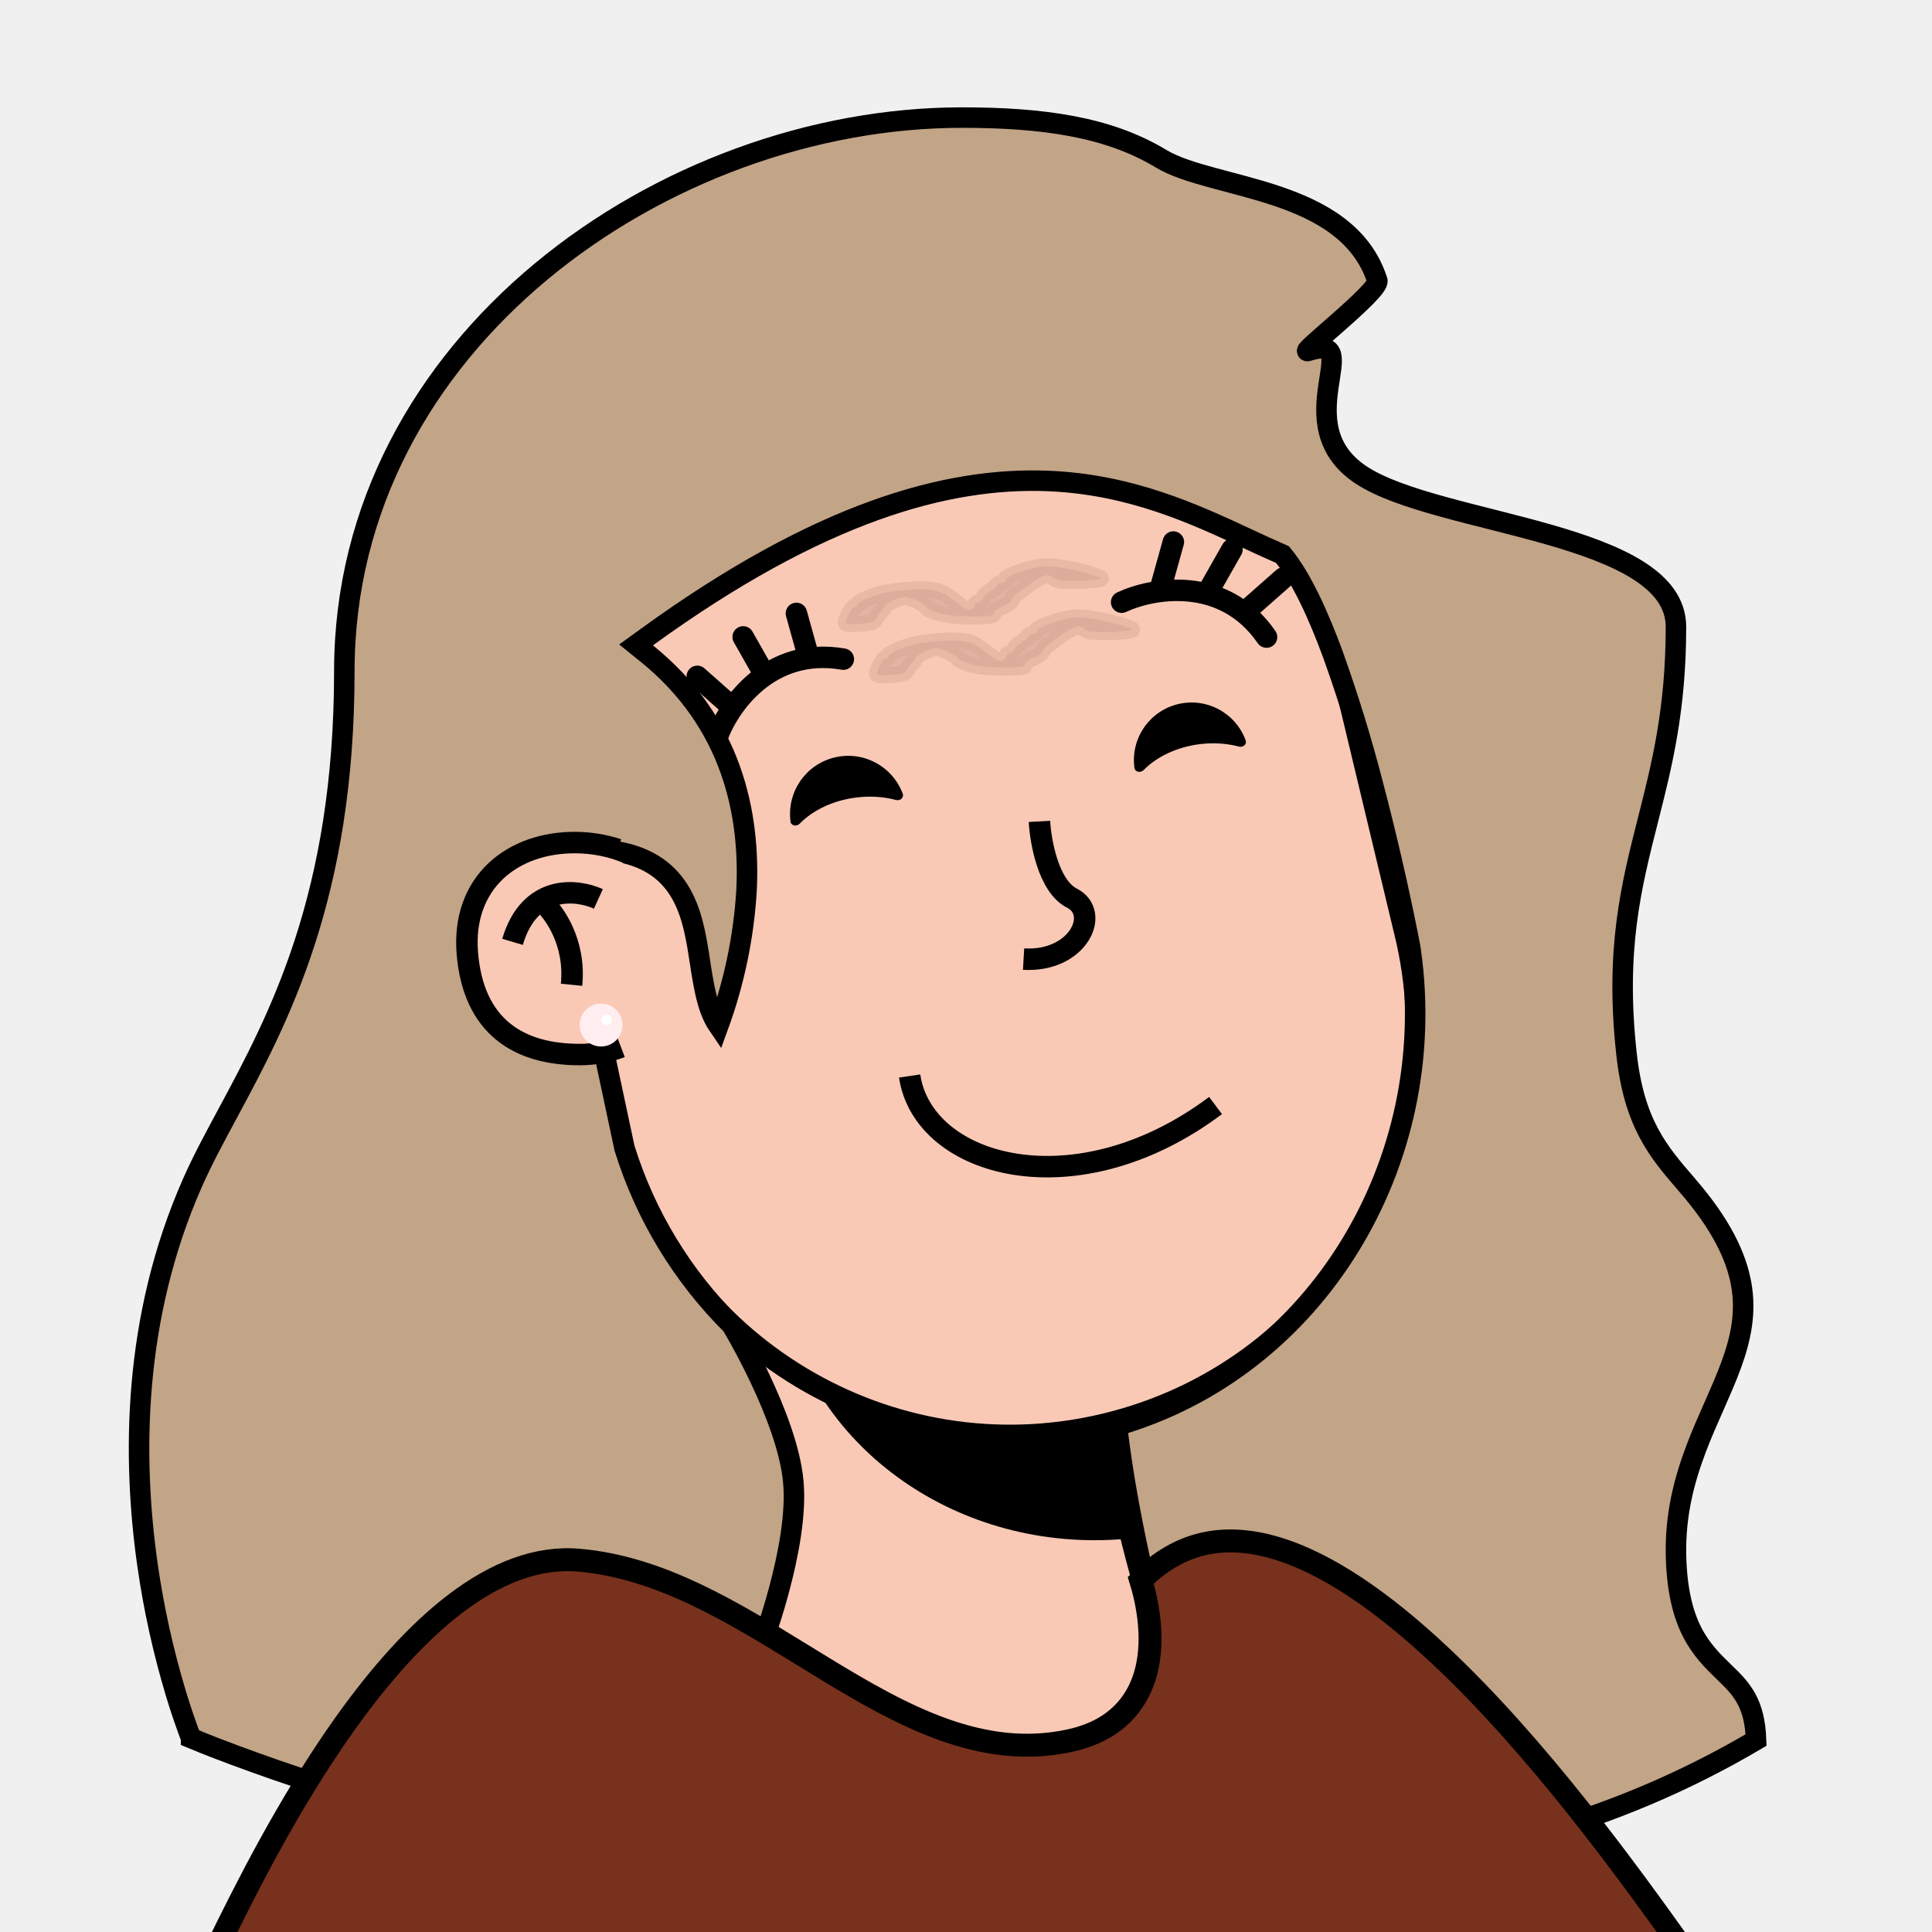
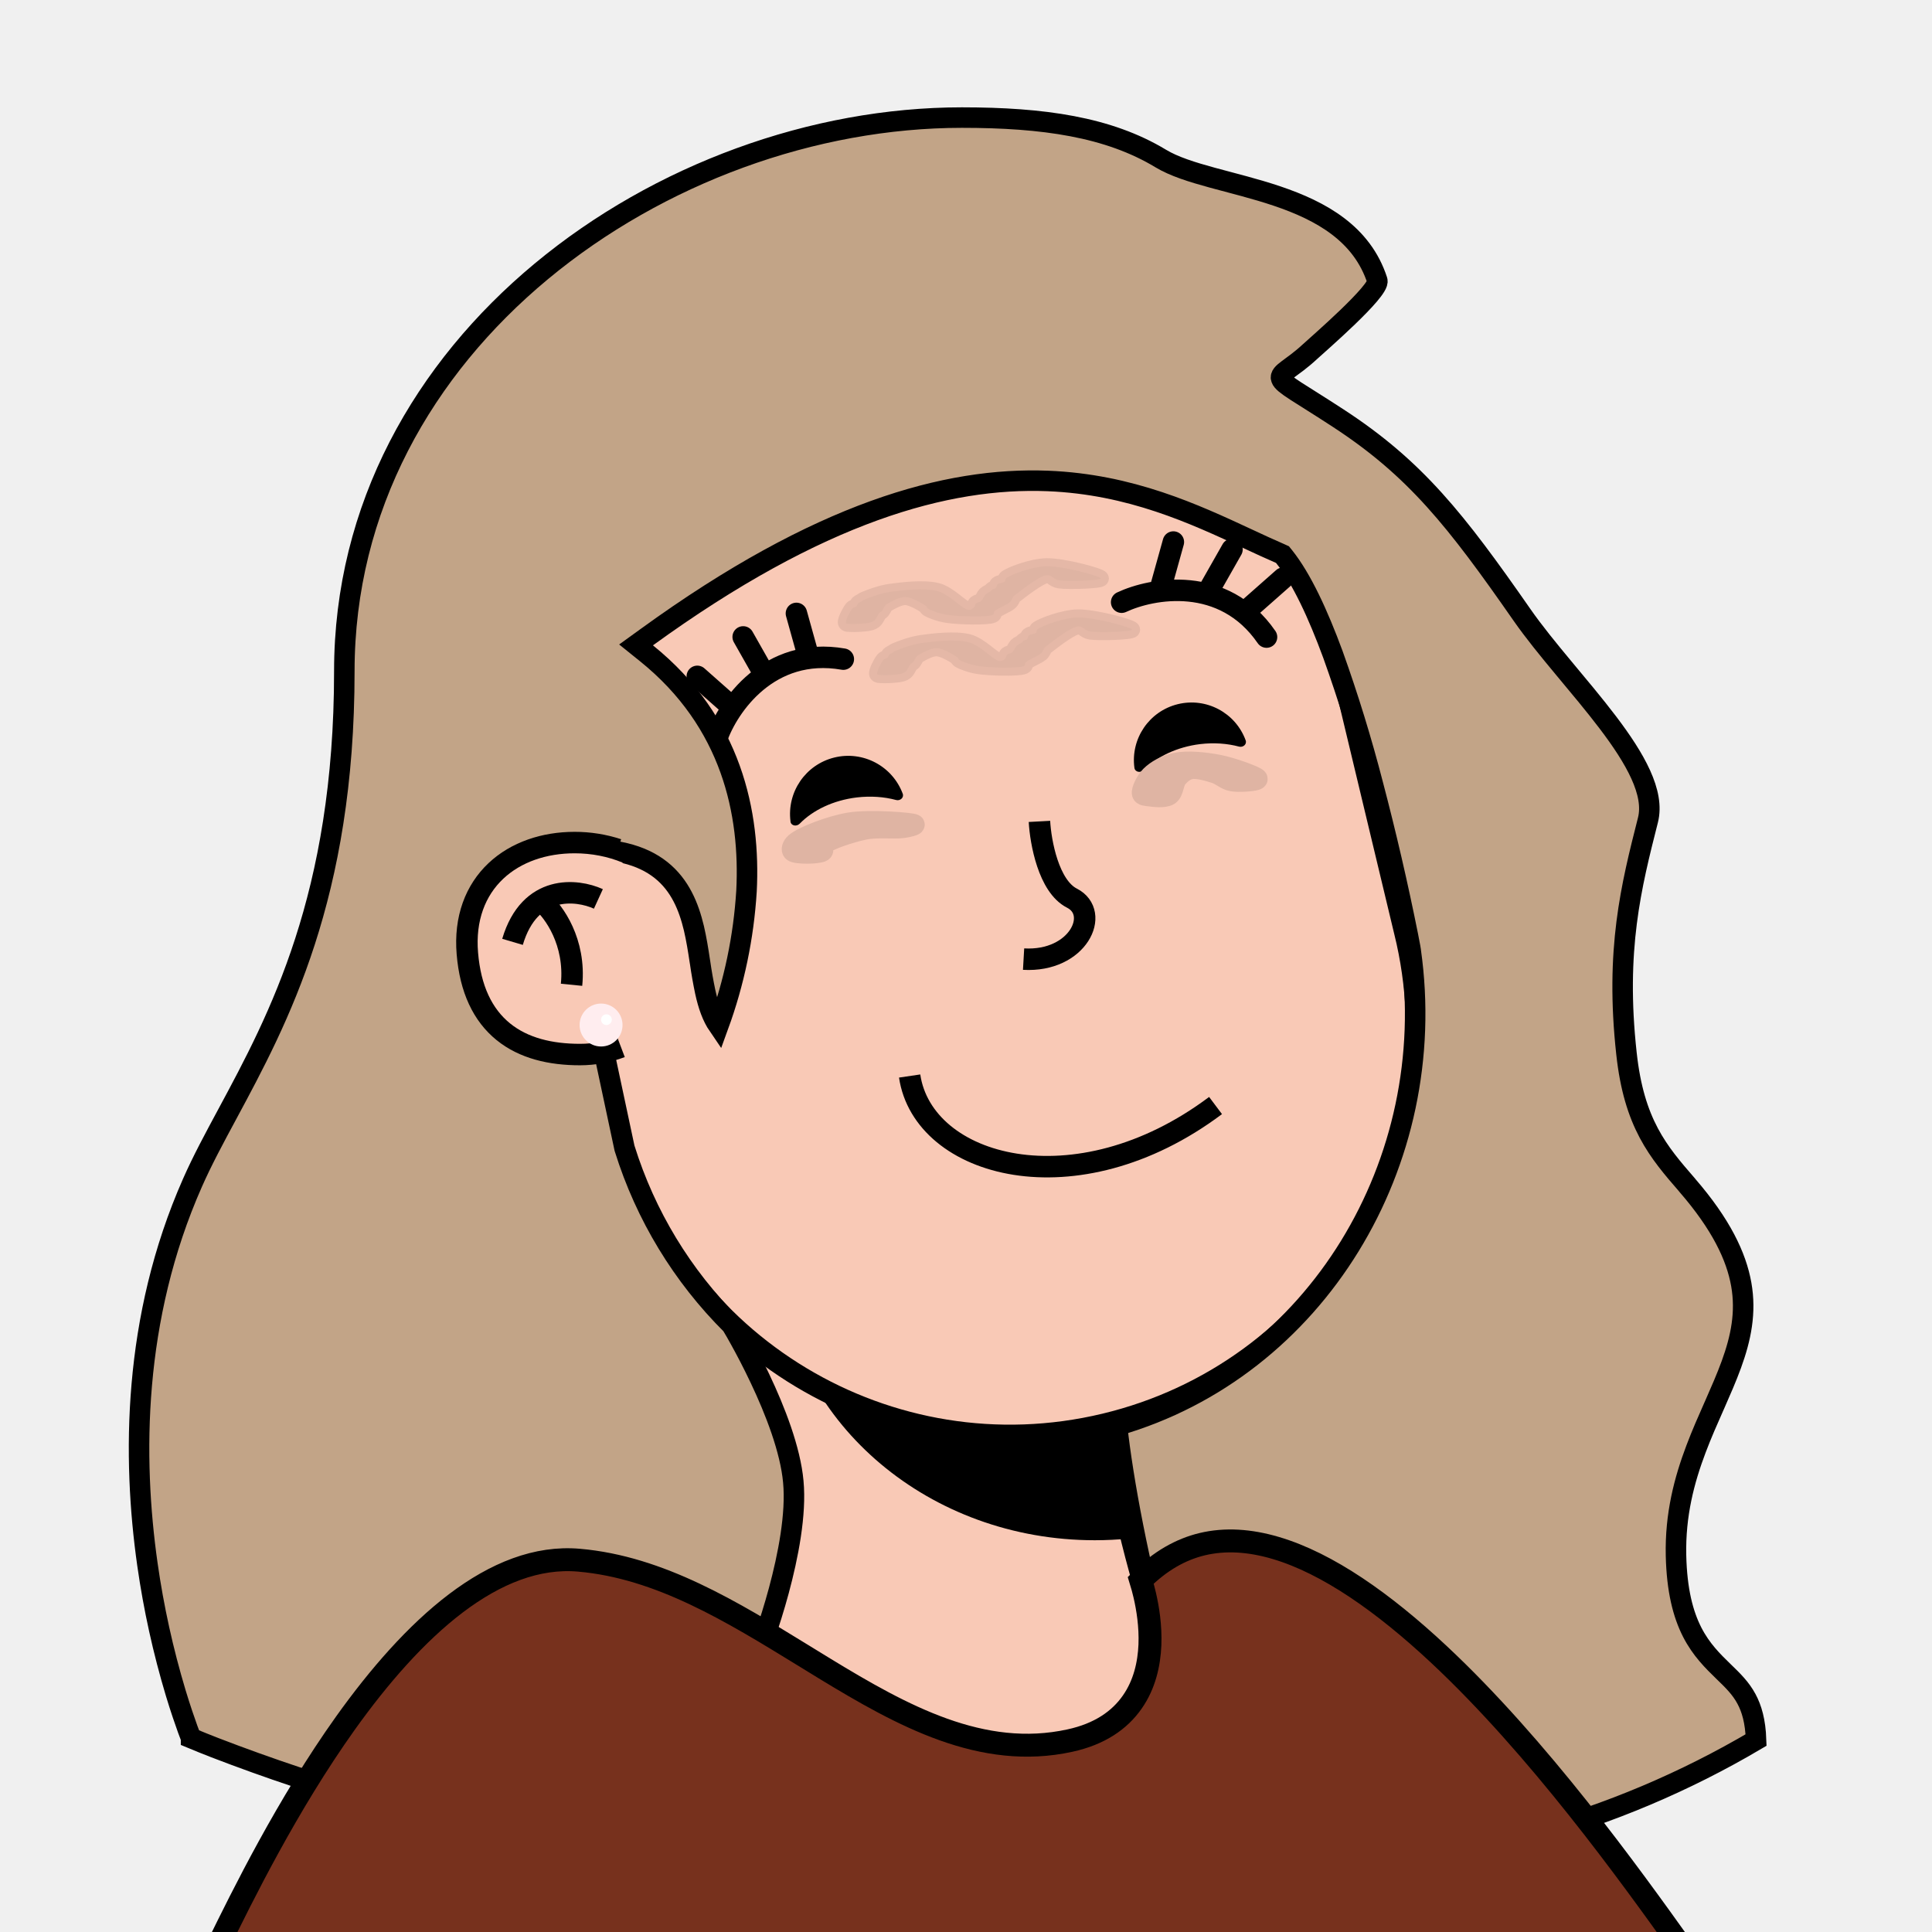
<svg xmlns="http://www.w3.org/2000/svg" viewBox="0 0 360 360" fill="none" shape-rendering="auto">
  <mask id="viewboxMask">
    <rect width="360" height="360" rx="0" ry="0" x="0" y="0" fill="#fff" />
  </mask>
-   <g mask="url(#viewboxMask)" transform="matrix(1, 0, 0, 1, 0, 3.552713678800501e-15)">
+   <g mask="url(#viewboxMask)" transform="matrix(1, 0, 0, 1, 0, 1.1368683772161603e-13)">
    <g transform="translate(80 23)">
      <path d="M154 319.5c-14.4-20-25.67-58.67-27-78L58.5 212 30 319.5h124Z" fill="#f9c9b6" stroke="#000" stroke-width="4" />
      <path d="M130.37 263.69c-2.1.2-4.22.31-6.37.31-30.78 0-56.05-21.57-58.76-49.1L127 241.5c.38 5.48 1.55 13.32 3.37 22.19Z" fill="#000" style="mix-blend-mode:multiply" />
-       <path d="M181.94 151.37v.01l.1.4.14.65A75.72 75.72 0 0 1 34.93 187.7l-.2-.74L18 117.13l-.06-.29A75.72 75.72 0 0 1 165.2 81.55l.05.21.02.08.05.2.05.2v.01l16.4 68.44.08.34.08.34Z" fill="#f9c9b6" stroke="#000" stroke-width="4" />
+       <path d="M181.94 151.37v.01l.1.4.14.65A75.72 75.72 0 0 1 34.93 187.7l-.2-.74L18 117.13l-.06-.29A75.72 75.72 0 0 1 165.2 81.55l.05.21.02.08.05.2.05.2v.01l16.4 68.44.08.34.08.34Z" stroke="#000" stroke-width="4" fill="#f9c9b6" />
      <g transform="translate(34 102.3)" />
    </g>
    <g transform="translate(170 183)">
      <path d="M-.5 17.5c2.5 17 31 25 57 5.5" stroke-width="4" stroke="#000000" />
    </g>
    <g transform="translate(110 102)">
      <path d="M99 10.21c5.67-2.66 19-5.1 27 6.5M23.58 35.52c2.07-5.9 9.68-17.12 23.56-14.7M26.07 29.46l-6.14-5.43M122.96 11.16l6.15-5.43M32.52 23.81l-4.04-7.13M115.51 7.51l4.05-7.13M40.6 20.2l-2.2-7.9M106.44 6.9l2.2-7.9" stroke="#000000" stroke-width="4" stroke-linecap="round" />
    </g>
    <g transform="translate(49 11)">
-       <path d="M -13.4 312.86 L -14.02 311.22 C -14.58 309.67 -15.37 307.38 -16.25 304.48 C -18.61 296.631 -20.375 288.615 -21.53 280.5 C -24.34 260.73 -24.33 234.7 -13.13 209.38 C -11.33 205.29 -9.06 201.08 -6.61 196.53 C 2.86 178.93 15.16 156.07 15.16 114.08 C 15.16 83.49 30 57.73 51.86 39.57 C 73.74 21.39 102.56 10.91 130.24 10.91 C 145.37 10.91 157.54 12.64 167.31 18.55 C 177.03 24.42 201.961 23.749 207.641 41.279 C 208.215 43.112 192.889 54.981 194.72 54.4 C 206.03 50.73 190.236 68.104 204.716 77.564 C 219.136 86.964 263.29 88.05 263.29 105.81 C 263.29 121.24 260.65 131.66 258.07 141.81 C 254.95 154.11 251.94 165.97 254.07 185.31 C 254.77 191.76 256.22 196.34 258.23 200.13 C 260.21 203.86 262.71 206.75 265.35 209.79 L 265.4 209.86 C 271.68 217.11 274.53 223.08 275.46 228.33 C 276.38 233.56 275.41 238.31 273.62 243.23 C 272.72 245.71 271.62 248.2 270.47 250.82 L 270.37 251.04 C 269.25 253.57 268.07 256.23 267.02 259.02 C 264.84 264.79 263.13 271.22 263.3 278.85 C 263.45 285.33 264.6 289.76 266.31 293.12 C 268.01 296.44 270.2 298.56 272.11 300.42 L 272.16 300.47 C 273.9 302.15 275.36 303.57 276.43 305.57 C 277.39 307.35 278.1 309.7 278.22 313.23 C 251.744 328.859 221.565 337.111 190.82 337.13 C 188.391 337.116 185.963 337.023 183.54 336.85 C 177.39 327.45 171.79 311.97 167.44 296.05 C 163.23 280.59 160.26 264.97 159.14 254.65 C 196.22 243.93 219.46 205.67 213.87 166.19 L 213.86 166.07 C 213.84 165.912 213.813 165.756 213.78 165.6 C 213.648 164.848 213.505 164.098 213.35 163.35 C 211.453 153.887 209.276 144.483 206.82 135.15 C 204.707 126.974 202.221 118.899 199.37 110.95 C 196.61 103.45 193.54 96.8 190.27 92.71 L 189.97 92.34 L 189.53 92.14 C 187.6 91.31 185.59 90.37 183.5 89.4 C 173.57 84.78 161.66 79.23 146.24 78.62 C 127.46 77.88 103.68 84.4 71.54 107.71 L 69.52 109.17 L 71.47 110.74 C 87.39 123.57 90.84 140.6 90.1 155.04 C 89.571 163.615 87.806 172.069 84.86 180.14 C 83.7 178.45 82.96 176.32 82.41 173.81 C 82.031 172.004 81.711 170.187 81.45 168.36 L 81.4 168.06 C 81.1 166.06 80.77 163.98 80.3 161.97 C 79.34 157.96 77.73 153.95 74.16 151.11 C 70.58 148.27 65.36 146.86 57.76 147.28 L 55.54 147.41 L 56 149.59 L 67.36 202.9 L 67.38 202.98 L 67.41 203.07 C 71.279 215.463 78.113 226.726 87.32 235.88 C 87.854 236.761 88.368 237.655 88.86 238.56 C 89.87 240.38 91.23 242.94 92.62 245.89 C 95.44 251.83 98.28 259.13 98.82 265.09 C 99.39 271.14 97.86 278.95 96.12 285.4 C 95.286 288.481 94.339 291.529 93.28 294.54 C 88.25 292.14 83.75 292.31 79.9 294.55 C 75.74 296.98 72.69 301.61 70.42 306.77 C 66.27 316.19 64.28 328.41 63.36 335.99 C 44.057 331.637 24.98 326.333 6.2 320.1 C 1.092 318.396 -3.976 316.575 -9 314.64 C -10.474 314.068 -11.941 313.478 -13.4 312.87 L -13.4 312.86 Z" fill="#C2A487" stroke="#000" stroke-width="3.82" />
+       <path d="M -13.4 312.86 L -14.02 311.22 C -14.58 309.67 -15.37 307.38 -16.25 304.48 C -18.61 296.631 -20.375 288.615 -21.53 280.5 C -24.34 260.73 -24.33 234.7 -13.13 209.38 C -11.33 205.29 -9.06 201.08 -6.61 196.53 C 2.86 178.93 15.16 156.07 15.16 114.08 C 15.16 83.49 30 57.73 51.86 39.57 C 73.74 21.39 102.56 10.91 130.24 10.91 C 145.37 10.91 157.54 12.64 167.31 18.55 C 177.03 24.42 201.961 23.749 207.641 41.279 C 208.215 43.112 196.486 53.237 195.077 54.543 C 188.246 60.872 185.882 57.461 200.362 66.921 C 214.782 76.321 222.332 85.953 234.587 103.552 C 243.405 116.214 260.65 131.66 258.07 141.81 C 254.95 154.11 251.94 165.97 254.07 185.31 C 254.77 191.76 256.22 196.34 258.23 200.13 C 260.21 203.86 262.71 206.75 265.35 209.79 L 265.4 209.86 C 271.68 217.11 274.53 223.08 275.46 228.33 C 276.38 233.56 275.41 238.31 273.62 243.23 C 272.72 245.71 271.62 248.2 270.47 250.82 L 270.37 251.04 C 269.25 253.57 268.07 256.23 267.02 259.02 C 264.84 264.79 263.13 271.22 263.3 278.85 C 263.45 285.33 264.6 289.76 266.31 293.12 C 268.01 296.44 270.2 298.56 272.11 300.42 L 272.16 300.47 C 273.9 302.15 275.36 303.57 276.43 305.57 C 277.39 307.35 278.1 309.7 278.22 313.23 C 251.744 328.859 221.565 337.111 190.82 337.13 C 188.391 337.116 185.963 337.023 183.54 336.85 C 177.39 327.45 171.79 311.97 167.44 296.05 C 163.23 280.59 160.26 264.97 159.14 254.65 C 196.22 243.93 219.46 205.67 213.87 166.19 L 213.86 166.07 C 213.84 165.912 213.813 165.756 213.78 165.6 C 213.648 164.848 213.505 164.098 213.35 163.35 C 211.453 153.887 209.276 144.483 206.82 135.15 C 204.707 126.974 202.221 118.899 199.37 110.95 C 196.61 103.45 193.54 96.8 190.27 92.71 L 189.97 92.34 L 189.53 92.14 C 187.6 91.31 185.59 90.37 183.5 89.4 C 173.57 84.78 161.66 79.23 146.24 78.62 C 127.46 77.88 103.68 84.4 71.54 107.71 L 69.52 109.17 L 71.47 110.74 C 87.39 123.57 90.84 140.6 90.1 155.04 C 89.571 163.615 87.806 172.069 84.86 180.14 C 83.7 178.45 82.96 176.32 82.41 173.81 C 82.031 172.004 81.711 170.187 81.45 168.36 L 81.4 168.06 C 81.1 166.06 80.77 163.98 80.3 161.97 C 79.34 157.96 77.73 153.95 74.16 151.11 C 70.58 148.27 65.36 146.86 57.76 147.28 L 55.54 147.41 L 56 149.59 L 67.36 202.9 L 67.38 202.98 L 67.41 203.07 C 71.279 215.463 78.113 226.726 87.32 235.88 C 87.854 236.761 88.368 237.655 88.86 238.56 C 89.87 240.38 91.23 242.94 92.62 245.89 C 95.44 251.83 98.28 259.13 98.82 265.09 C 99.39 271.14 97.86 278.95 96.12 285.4 C 95.286 288.481 94.339 291.529 93.28 294.54 C 88.25 292.14 83.75 292.31 79.9 294.55 C 75.74 296.98 72.69 301.61 70.42 306.77 C 66.27 316.19 64.28 328.41 63.36 335.99 C 44.057 331.637 24.98 326.333 6.2 320.1 C 1.092 318.396 -3.976 316.575 -9 314.64 C -10.474 314.068 -11.941 313.478 -13.4 312.87 L -13.4 312.86 Z" fill="#C2A487" stroke="#000" stroke-width="3.82" />
    </g>
    <g transform="translate(142 119)">
      <path d="M5.29 34.07c.11.82 1.14 1 1.72.41 2.46-2.52 6.25-4.36 10.65-4.89 2.6-.3 5.1-.12 7.32.48.75.2 1.5-.44 1.23-1.17A10.84 10.84 0 0 0 5.3 34.07ZM69.38 24.07c.12.82 1.15 1 1.73.41 2.44-2.48 6.19-4.3 10.54-4.83 2.56-.3 5.03-.12 7.23.47.75.2 1.5-.44 1.23-1.17a10.74 10.74 0 0 0-20.73 5.12Z" fill="#000000" />
      <g transform="translate(-40 -8)" />
    </g>
    <g transform="rotate(-8 1149.44 -1186.92)">
      <path d="M16.5 7c-.33 3.83 0 12.2 4 15 5 3.5-.5 12-10.5 10" stroke="#000" stroke-width="4" />
    </g>
    <g transform="translate(84 154)">
      <path d="M30.5 6.18A23.78 23.78 0 0 0 23.08 5c-10.5 0-19 6.5-18 18.5 1.04 12.5 8.5 17 19 17A19.6 19.6 0 0 0 31 39.23" stroke="#000" stroke-width="8" />
      <path d="M31.5 39.04a19.38 19.38 0 0 1-7.42 1.46c-10.5 0-17.96-4.5-19-17-1-12 7.5-18.5 18-18.5 3.14 0 6.19.6 8.92 1.73l-.5 32.3Z" fill="#f9c9b6" />
      <path d="M27.5 13.5c-4-1.83-12.8-2.8-16 8" stroke="#000" stroke-width="4" />
      <path d="M17 14c2.17 1.83 6.3 7.5 5.5 15.5" stroke="#000" stroke-width="4" />
      <g transform="translate(3 35)">
        <circle cx="25" cy="2" r="4" fill="#ffedef" />
        <circle cx="26" cy="1" r="1" fill="#fff" />
      </g>
    </g>
    <g transform="translate(53 272)">
      <path d="M260.37 90.86H-12.54l.1-.2C-7.89 81.38.5 64.31 11.4 49.03c6.2-8.67 13.13-16.65 20.54-22.27 7.41-5.61 15.12-8.73 22.95-8.04 15.06 1.31 28.46 9.56 41.93 17.83l3.83 2.35c14.48 8.82 29.35 17.02 45.72 13.43 5.53-1.2 9.26-3.8 11.6-7.16 2.32-3.3 3.15-7.15 3.3-10.66.14-3.52-.4-6.85-.96-9.26a39.89 39.89 0 0 0-.75-2.78c3.63-3.64 7.47-5.77 11.43-6.73 4.3-1.03 8.89-.73 13.72.7 9.73 2.87 20.14 10.25 30.3 19.73 18.61 17.37 35.69 41.14 45.36 54.68Z" fill="#77311d" stroke="#000" stroke-width="4.27" />
    </g>
  </g>
-   <path fill="rgba(212, 164, 145, 0.557)" opacity="0.906" d="M 194.98 105.517 C 198.043 105.444 205.07 107.357 205.124 107.784 C 205.173 108.164 199.132 108.397 197.367 108.142 C 196.233 107.979 195.983 107.044 194.98 107.188 C 193.489 107.401 189.89 110.315 189.132 110.887 C 188.866 111.088 188.904 111.079 188.774 111.245 C 188.595 111.474 188.542 111.865 188.177 112.2 C 187.616 112.717 185.793 113.4 185.313 113.871 C 185.041 114.137 185.348 114.415 184.955 114.587 C 183.953 115.025 178.747 114.898 176.601 114.587 C 175.021 114.358 173.469 113.75 172.901 113.393 C 172.633 113.225 172.809 113.106 172.543 112.916 C 171.965 112.503 169.965 111.282 168.724 111.245 C 167.541 111.21 165.804 112.24 165.263 112.558 C 165.019 112.702 165.035 112.75 164.905 112.916 C 164.726 113.145 164.511 113.645 164.309 113.871 C 164.152 114.046 164.003 114.037 163.831 114.229 C 163.58 114.51 163.324 115.24 162.996 115.542 C 162.714 115.801 162.518 115.902 162.041 116.019 C 161.266 116.209 159.206 116.318 158.461 116.258 C 158.038 116.223 157.703 116.275 157.625 116.019 C 157.499 115.605 158.421 113.846 158.819 113.393 C 159.057 113.122 159.354 113.202 159.535 113.035 C 159.706 112.878 159.734 112.598 159.893 112.439 C 160.052 112.28 160.291 112.2 160.49 112.081 C 160.689 111.961 160.723 111.873 161.086 111.723 C 161.884 111.393 163.982 110.552 165.86 110.29 C 168.142 109.972 172.078 109.504 174.549 110.099 C 176.911 110.669 179.221 113.492 180.42 113.632 C 180.999 113.7 181.254 113.378 181.494 113.155 C 181.7 112.963 181.662 112.616 181.852 112.439 C 182.052 112.252 182.48 112.218 182.688 112.081 C 182.852 111.972 182.916 111.889 183.046 111.723 C 183.225 111.494 183.384 111.026 183.642 110.768 C 183.901 110.509 184.368 110.35 184.597 110.171 C 184.764 110.041 184.807 109.91 184.955 109.813 C 185.119 109.706 185.396 109.72 185.552 109.574 C 185.722 109.415 185.688 109.048 185.91 108.858 C 186.187 108.622 186.945 108.617 187.223 108.381 C 187.445 108.192 187.209 107.918 187.581 107.665 C 188.501 107.038 192.263 105.581 194.98 105.517 Z" style="fill: rgba(212, 164, 145, 0.557); fill-opacity: 1; fill-rule: nonzero; stroke-dasharray: none; stroke-dashoffset: 0px; stroke-linecap: butt; stroke-linejoin: miter; stroke-miterlimit: 4; opacity: 1; mix-blend-mode: normal; isolation: auto; stroke: rgba(212, 164, 145, 0.557); paint-order: stroke; stroke-width: 3px; stroke-opacity: 0.78;" transform="matrix(1, 0, 0, 1, 0, 3.552713678800501e-15)" />
-   <path fill="rgba(212, 164, 145, 0.557)" opacity="0.906" d="M 200.797 115.054 C 203.86 114.981 210.887 116.894 210.941 117.321 C 210.99 117.701 204.949 117.934 203.184 117.679 C 202.05 117.516 201.8 116.581 200.797 116.725 C 199.306 116.938 195.707 119.852 194.949 120.424 C 194.683 120.625 194.721 120.616 194.591 120.782 C 194.412 121.011 194.359 121.402 193.994 121.737 C 193.433 122.254 191.61 122.937 191.13 123.408 C 190.858 123.674 191.165 123.952 190.772 124.124 C 189.77 124.562 184.564 124.435 182.418 124.124 C 180.838 123.895 179.286 123.287 178.718 122.93 C 178.45 122.762 178.626 122.643 178.36 122.453 C 177.782 122.04 175.782 120.819 174.541 120.782 C 173.358 120.747 171.621 121.777 171.08 122.095 C 170.836 122.239 170.852 122.287 170.722 122.453 C 170.543 122.682 170.328 123.182 170.126 123.408 C 169.969 123.583 169.82 123.574 169.648 123.766 C 169.397 124.047 169.141 124.777 168.813 125.079 C 168.531 125.338 168.335 125.439 167.858 125.556 C 167.083 125.746 165.023 125.855 164.278 125.795 C 163.855 125.76 163.52 125.812 163.442 125.556 C 163.316 125.142 164.238 123.383 164.636 122.93 C 164.874 122.659 165.171 122.739 165.352 122.572 C 165.523 122.415 165.551 122.135 165.71 121.976 C 165.869 121.817 166.108 121.737 166.307 121.618 C 166.506 121.498 166.54 121.41 166.903 121.26 C 167.701 120.93 169.799 120.089 171.677 119.827 C 173.959 119.509 177.895 119.041 180.366 119.636 C 182.728 120.206 185.038 123.029 186.237 123.169 C 186.816 123.237 187.071 122.915 187.311 122.692 C 187.517 122.5 187.479 122.153 187.669 121.976 C 187.869 121.789 188.297 121.755 188.505 121.618 C 188.669 121.509 188.733 121.426 188.863 121.26 C 189.042 121.031 189.201 120.563 189.459 120.305 C 189.718 120.046 190.185 119.887 190.414 119.708 C 190.581 119.578 190.624 119.447 190.772 119.35 C 190.936 119.243 191.213 119.257 191.369 119.111 C 191.539 118.952 191.505 118.585 191.727 118.395 C 192.004 118.159 192.762 118.154 193.04 117.918 C 193.262 117.729 193.026 117.455 193.398 117.202 C 194.318 116.575 198.08 115.118 200.797 115.054 Z" style="fill: rgba(212, 164, 145, 0.557); fill-opacity: 1; fill-rule: nonzero; stroke-dasharray: none; stroke-dashoffset: 0px; stroke-linecap: butt; stroke-linejoin: miter; stroke-miterlimit: 4; opacity: 1; mix-blend-mode: normal; isolation: auto; stroke: rgba(212, 164, 145, 0.557); paint-order: stroke; stroke-width: 3px; stroke-opacity: 0.78;" transform="matrix(1, 0, 0, 1, 0, 3.552713678800501e-15)" />
+   <path opacity="0.906" d="M 194.98 105.517 C 198.043 105.444 205.07 107.357 205.124 107.784 C 205.173 108.164 199.132 108.397 197.367 108.142 C 196.233 107.979 195.983 107.044 194.98 107.188 C 193.489 107.401 189.89 110.315 189.132 110.887 C 188.866 111.088 188.904 111.079 188.774 111.245 C 188.595 111.474 188.542 111.865 188.177 112.2 C 187.616 112.717 185.793 113.4 185.313 113.871 C 185.041 114.137 185.348 114.415 184.955 114.587 C 183.953 115.025 178.747 114.898 176.601 114.587 C 175.021 114.358 173.469 113.75 172.901 113.393 C 172.633 113.225 172.809 113.106 172.543 112.916 C 171.965 112.503 169.965 111.282 168.724 111.245 C 167.541 111.21 165.804 112.24 165.263 112.558 C 165.019 112.702 165.035 112.75 164.905 112.916 C 164.726 113.145 164.511 113.645 164.309 113.871 C 164.152 114.046 164.003 114.037 163.831 114.229 C 163.58 114.51 163.324 115.24 162.996 115.542 C 162.714 115.801 162.518 115.902 162.041 116.019 C 161.266 116.209 159.206 116.318 158.461 116.258 C 158.038 116.223 157.703 116.275 157.625 116.019 C 157.499 115.605 158.421 113.846 158.819 113.393 C 159.057 113.122 159.354 113.202 159.535 113.035 C 159.706 112.878 159.734 112.598 159.893 112.439 C 160.052 112.28 160.291 112.2 160.49 112.081 C 160.689 111.961 160.723 111.873 161.086 111.723 C 161.884 111.393 163.982 110.552 165.86 110.29 C 168.142 109.972 172.078 109.504 174.549 110.099 C 176.911 110.669 179.221 113.492 180.42 113.632 C 180.999 113.7 181.254 113.378 181.494 113.155 C 181.7 112.963 181.662 112.616 181.852 112.439 C 182.052 112.252 182.48 112.218 182.688 112.081 C 182.852 111.972 182.916 111.889 183.046 111.723 C 183.225 111.494 183.384 111.026 183.642 110.768 C 183.901 110.509 184.368 110.35 184.597 110.171 C 184.764 110.041 184.807 109.91 184.955 109.813 C 185.119 109.706 185.396 109.72 185.552 109.574 C 185.722 109.415 185.688 109.048 185.91 108.858 C 186.187 108.622 186.945 108.617 187.223 108.381 C 187.445 108.192 187.209 107.918 187.581 107.665 C 188.501 107.038 192.263 105.581 194.98 105.517 Z" style="fill-opacity: 1; fill-rule: nonzero; stroke-dasharray: none; stroke-dashoffset: 0px; stroke-linecap: butt; stroke-linejoin: miter; stroke-miterlimit: 4; opacity: 1; mix-blend-mode: normal; isolation: auto; paint-order: stroke; stroke-width: 3px; stroke-opacity: 0.78; fill: rgb(223, 180, 163); stroke: rgb(223, 180, 163);" transform="matrix(1, 0, 0, 1, 0, 1.1368683772161603e-13)" />
+   <path opacity="0.906" d="M 200.797 115.054 C 203.86 114.981 210.887 116.894 210.941 117.321 C 210.99 117.701 204.949 117.934 203.184 117.679 C 202.05 117.516 201.8 116.581 200.797 116.725 C 199.306 116.938 195.707 119.852 194.949 120.424 C 194.683 120.625 194.721 120.616 194.591 120.782 C 194.412 121.011 194.359 121.402 193.994 121.737 C 193.433 122.254 191.61 122.937 191.13 123.408 C 190.858 123.674 191.165 123.952 190.772 124.124 C 189.77 124.562 184.564 124.435 182.418 124.124 C 180.838 123.895 179.286 123.287 178.718 122.93 C 178.45 122.762 178.626 122.643 178.36 122.453 C 177.782 122.04 175.782 120.819 174.541 120.782 C 173.358 120.747 171.621 121.777 171.08 122.095 C 170.836 122.239 170.852 122.287 170.722 122.453 C 170.543 122.682 170.328 123.182 170.126 123.408 C 169.969 123.583 169.82 123.574 169.648 123.766 C 169.397 124.047 169.141 124.777 168.813 125.079 C 168.531 125.338 168.335 125.439 167.858 125.556 C 167.083 125.746 165.023 125.855 164.278 125.795 C 163.855 125.76 163.52 125.812 163.442 125.556 C 163.316 125.142 164.238 123.383 164.636 122.93 C 164.874 122.659 165.171 122.739 165.352 122.572 C 165.523 122.415 165.551 122.135 165.71 121.976 C 165.869 121.817 166.108 121.737 166.307 121.618 C 166.506 121.498 166.54 121.41 166.903 121.26 C 167.701 120.93 169.799 120.089 171.677 119.827 C 173.959 119.509 177.895 119.041 180.366 119.636 C 182.728 120.206 185.038 123.029 186.237 123.169 C 186.816 123.237 187.071 122.915 187.311 122.692 C 187.517 122.5 187.479 122.153 187.669 121.976 C 187.869 121.789 188.297 121.755 188.505 121.618 C 188.669 121.509 188.733 121.426 188.863 121.26 C 189.042 121.031 189.201 120.563 189.459 120.305 C 189.718 120.046 190.185 119.887 190.414 119.708 C 190.581 119.578 190.624 119.447 190.772 119.35 C 190.936 119.243 191.213 119.257 191.369 119.111 C 191.539 118.952 191.505 118.585 191.727 118.395 C 192.004 118.159 192.762 118.154 193.04 117.918 C 193.262 117.729 193.026 117.455 193.398 117.202 C 194.318 116.575 198.08 115.118 200.797 115.054 Z" style="fill-opacity: 1; fill-rule: nonzero; stroke-dasharray: none; stroke-dashoffset: 0px; stroke-linecap: butt; stroke-linejoin: miter; stroke-miterlimit: 4; opacity: 1; mix-blend-mode: normal; isolation: auto; paint-order: stroke; stroke-width: 3px; stroke-opacity: 0.78; fill: rgb(223, 180, 163); stroke: rgb(223, 180, 163);" transform="matrix(1, 0, 0, 1, 0, 1.1368683772161603e-13)" />
+   <path stroke-width="0" opacity="0.796" d="M 158.269 153.303 C 162.039 152.678 169.939 153.302 170.375 153.617 C 170.593 153.774 169.316 154.092 168.331 154.246 C 166.727 154.497 163.525 154.069 161.099 154.56 C 158.548 155.077 154.295 156.487 153.395 157.39 C 152.968 157.819 153.636 158.379 153.238 158.648 C 152.522 159.133 148.276 159.174 147.735 158.648 C 147.401 158.324 147.593 157.622 148.206 157.076 C 149.508 155.918 154.674 153.898 158.269 153.303 Z M 219.069 142.172 C 221.292 141.71 224.533 142.051 227.093 142.546 C 229.598 143.03 233.948 144.635 234.277 145.065 C 234.378 145.197 234.22 145.271 233.997 145.345 C 233.408 145.541 230.84 145.79 229.519 145.531 C 228.321 145.297 227.541 144.407 226.346 144.039 C 225.022 143.63 223.088 143.051 221.868 143.292 C 220.831 143.497 220.009 144.2 219.349 144.972 C 218.649 145.79 218.714 147.576 217.856 148.144 C 216.967 148.732 214.91 148.451 214.03 148.33 C 213.459 148.252 212.921 148.245 212.817 147.864 C 212.662 147.289 213.499 145.506 214.404 144.598 C 215.453 143.546 217.192 142.563 219.069 142.172 Z" style="fill-opacity: 1; fill-rule: nonzero; stroke-dasharray: none; stroke-dashoffset: 0px; stroke-linecap: butt; stroke-linejoin: miter; stroke-miterlimit: 4; stroke-opacity: 1; stroke-width: 3.82px; paint-order: normal; vector-effect: none; opacity: 1; mix-blend-mode: normal; isolation: auto; fill: rgb(223, 180, 163); stroke: rgb(223, 180, 163);" transform="matrix(1, 0, 0, 1, 0, 1.1368683772161603e-13)" />
</svg>
